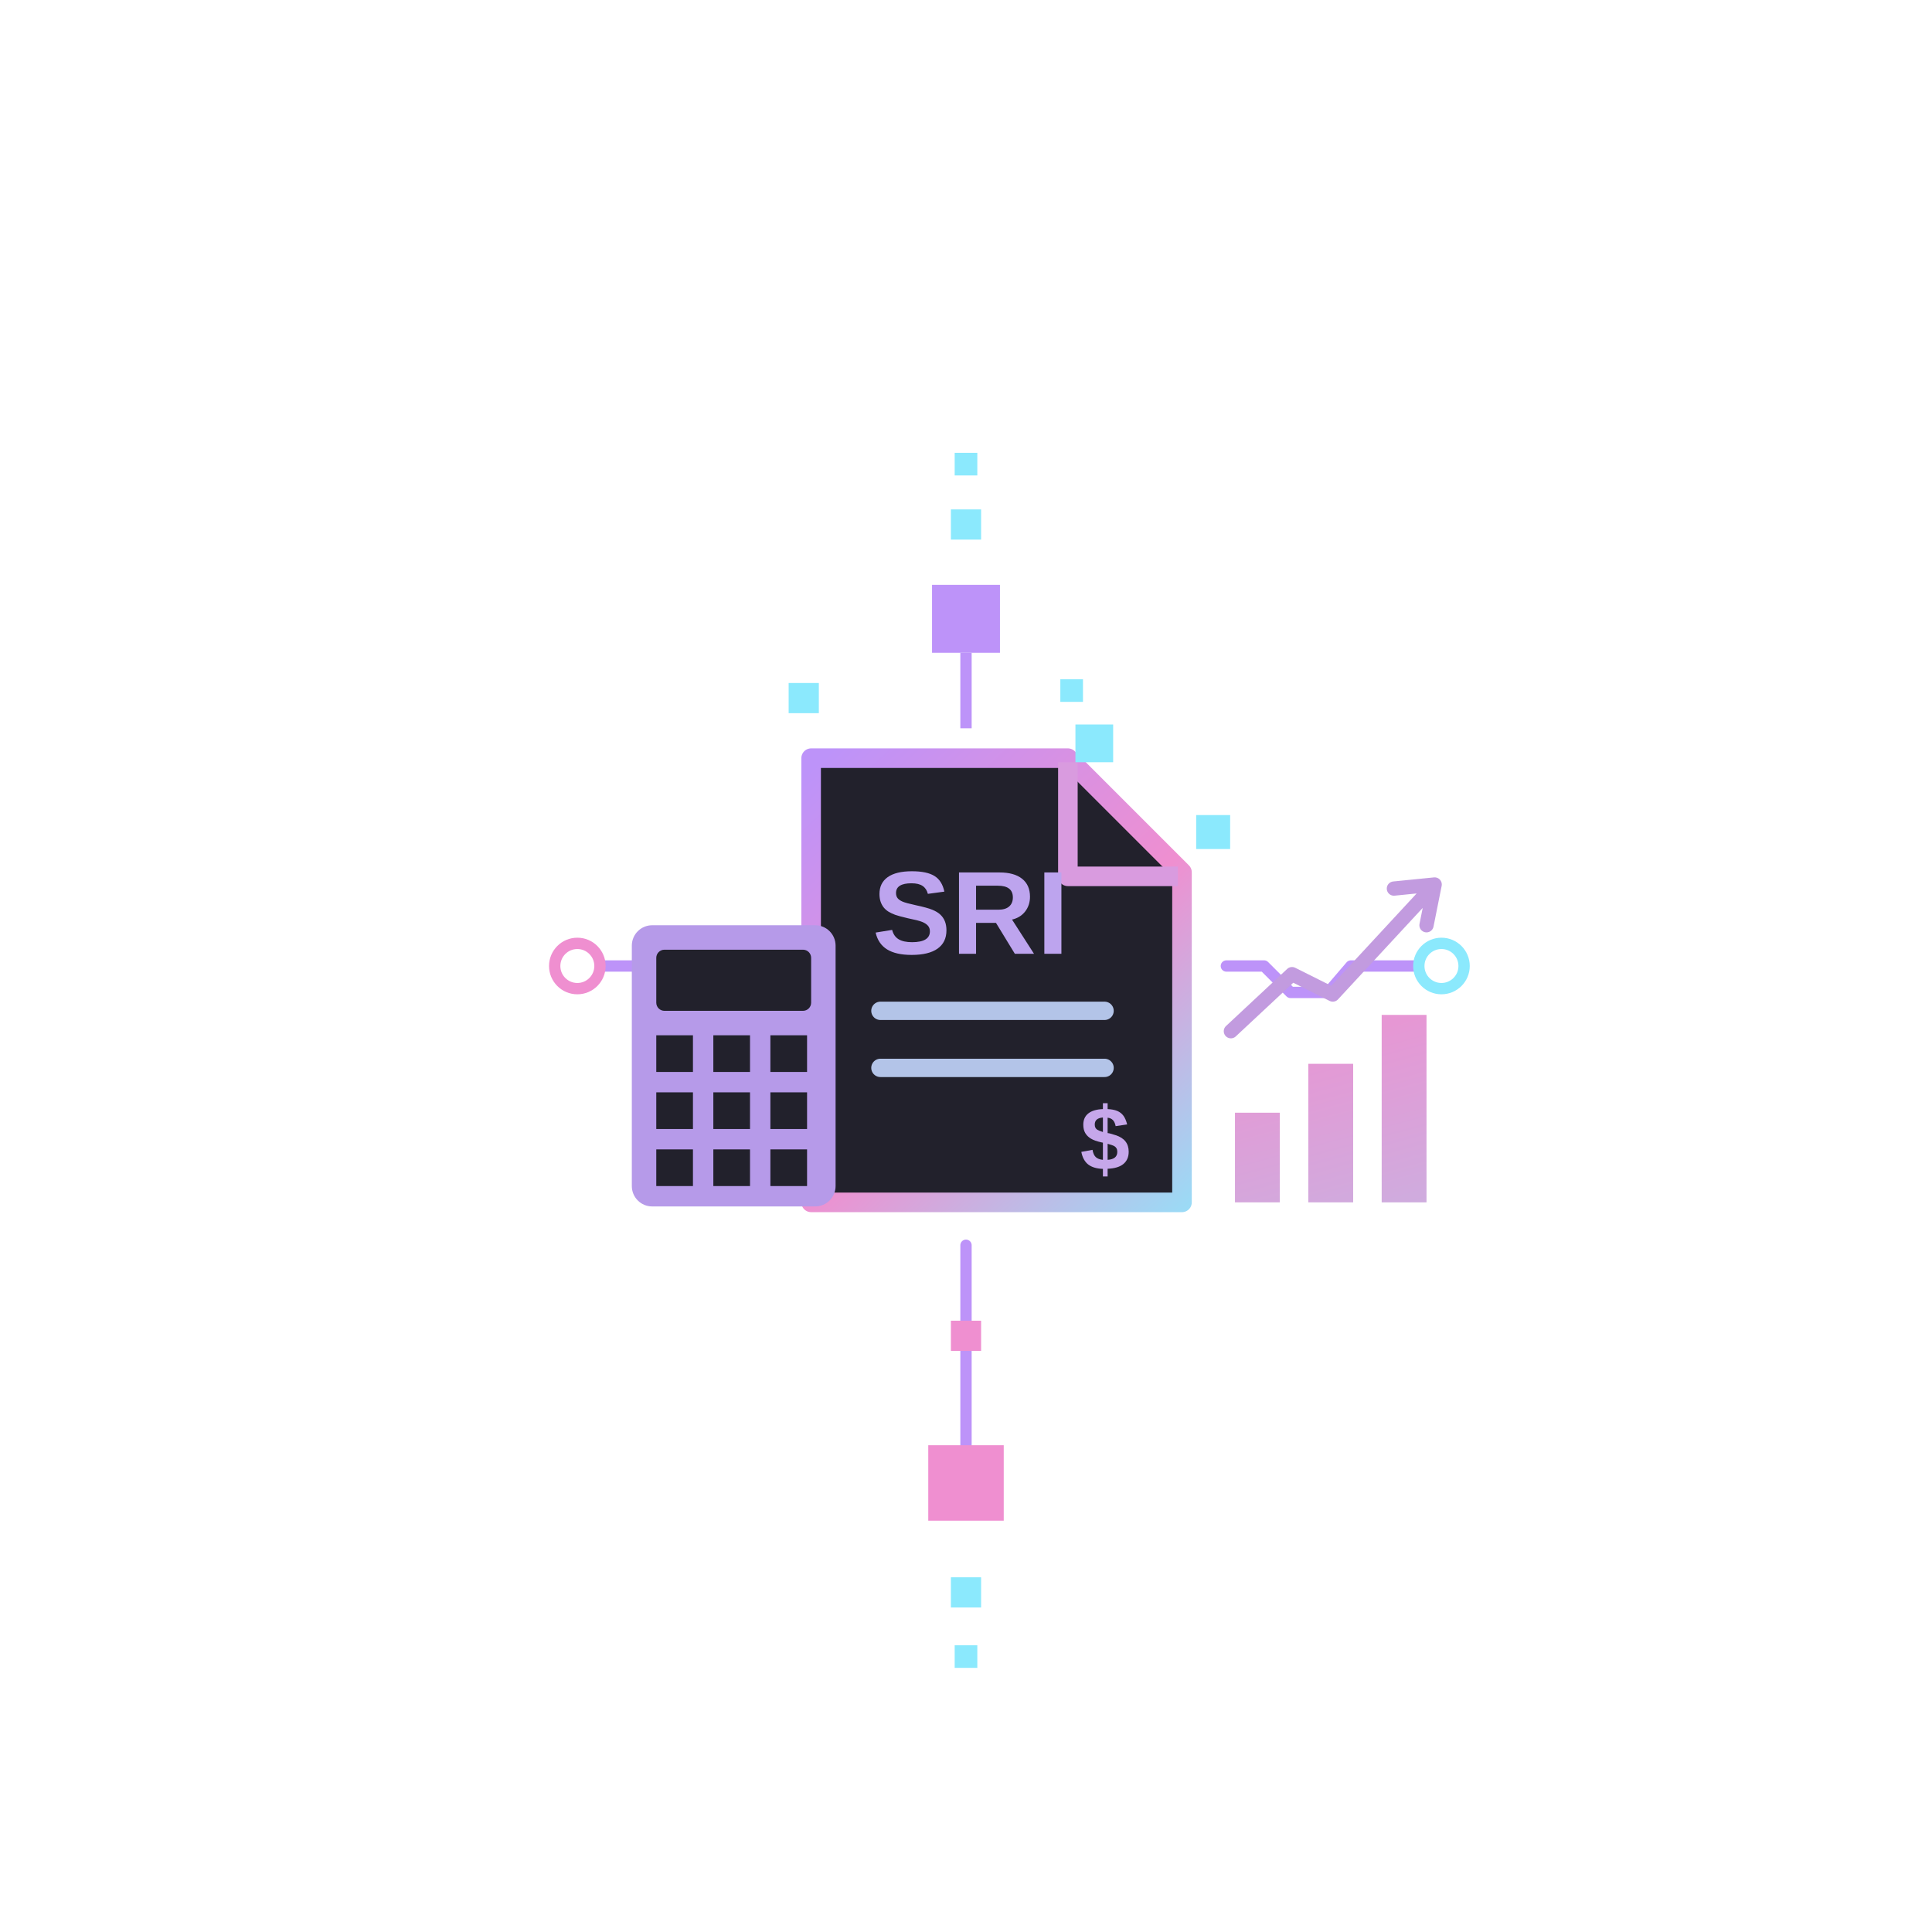
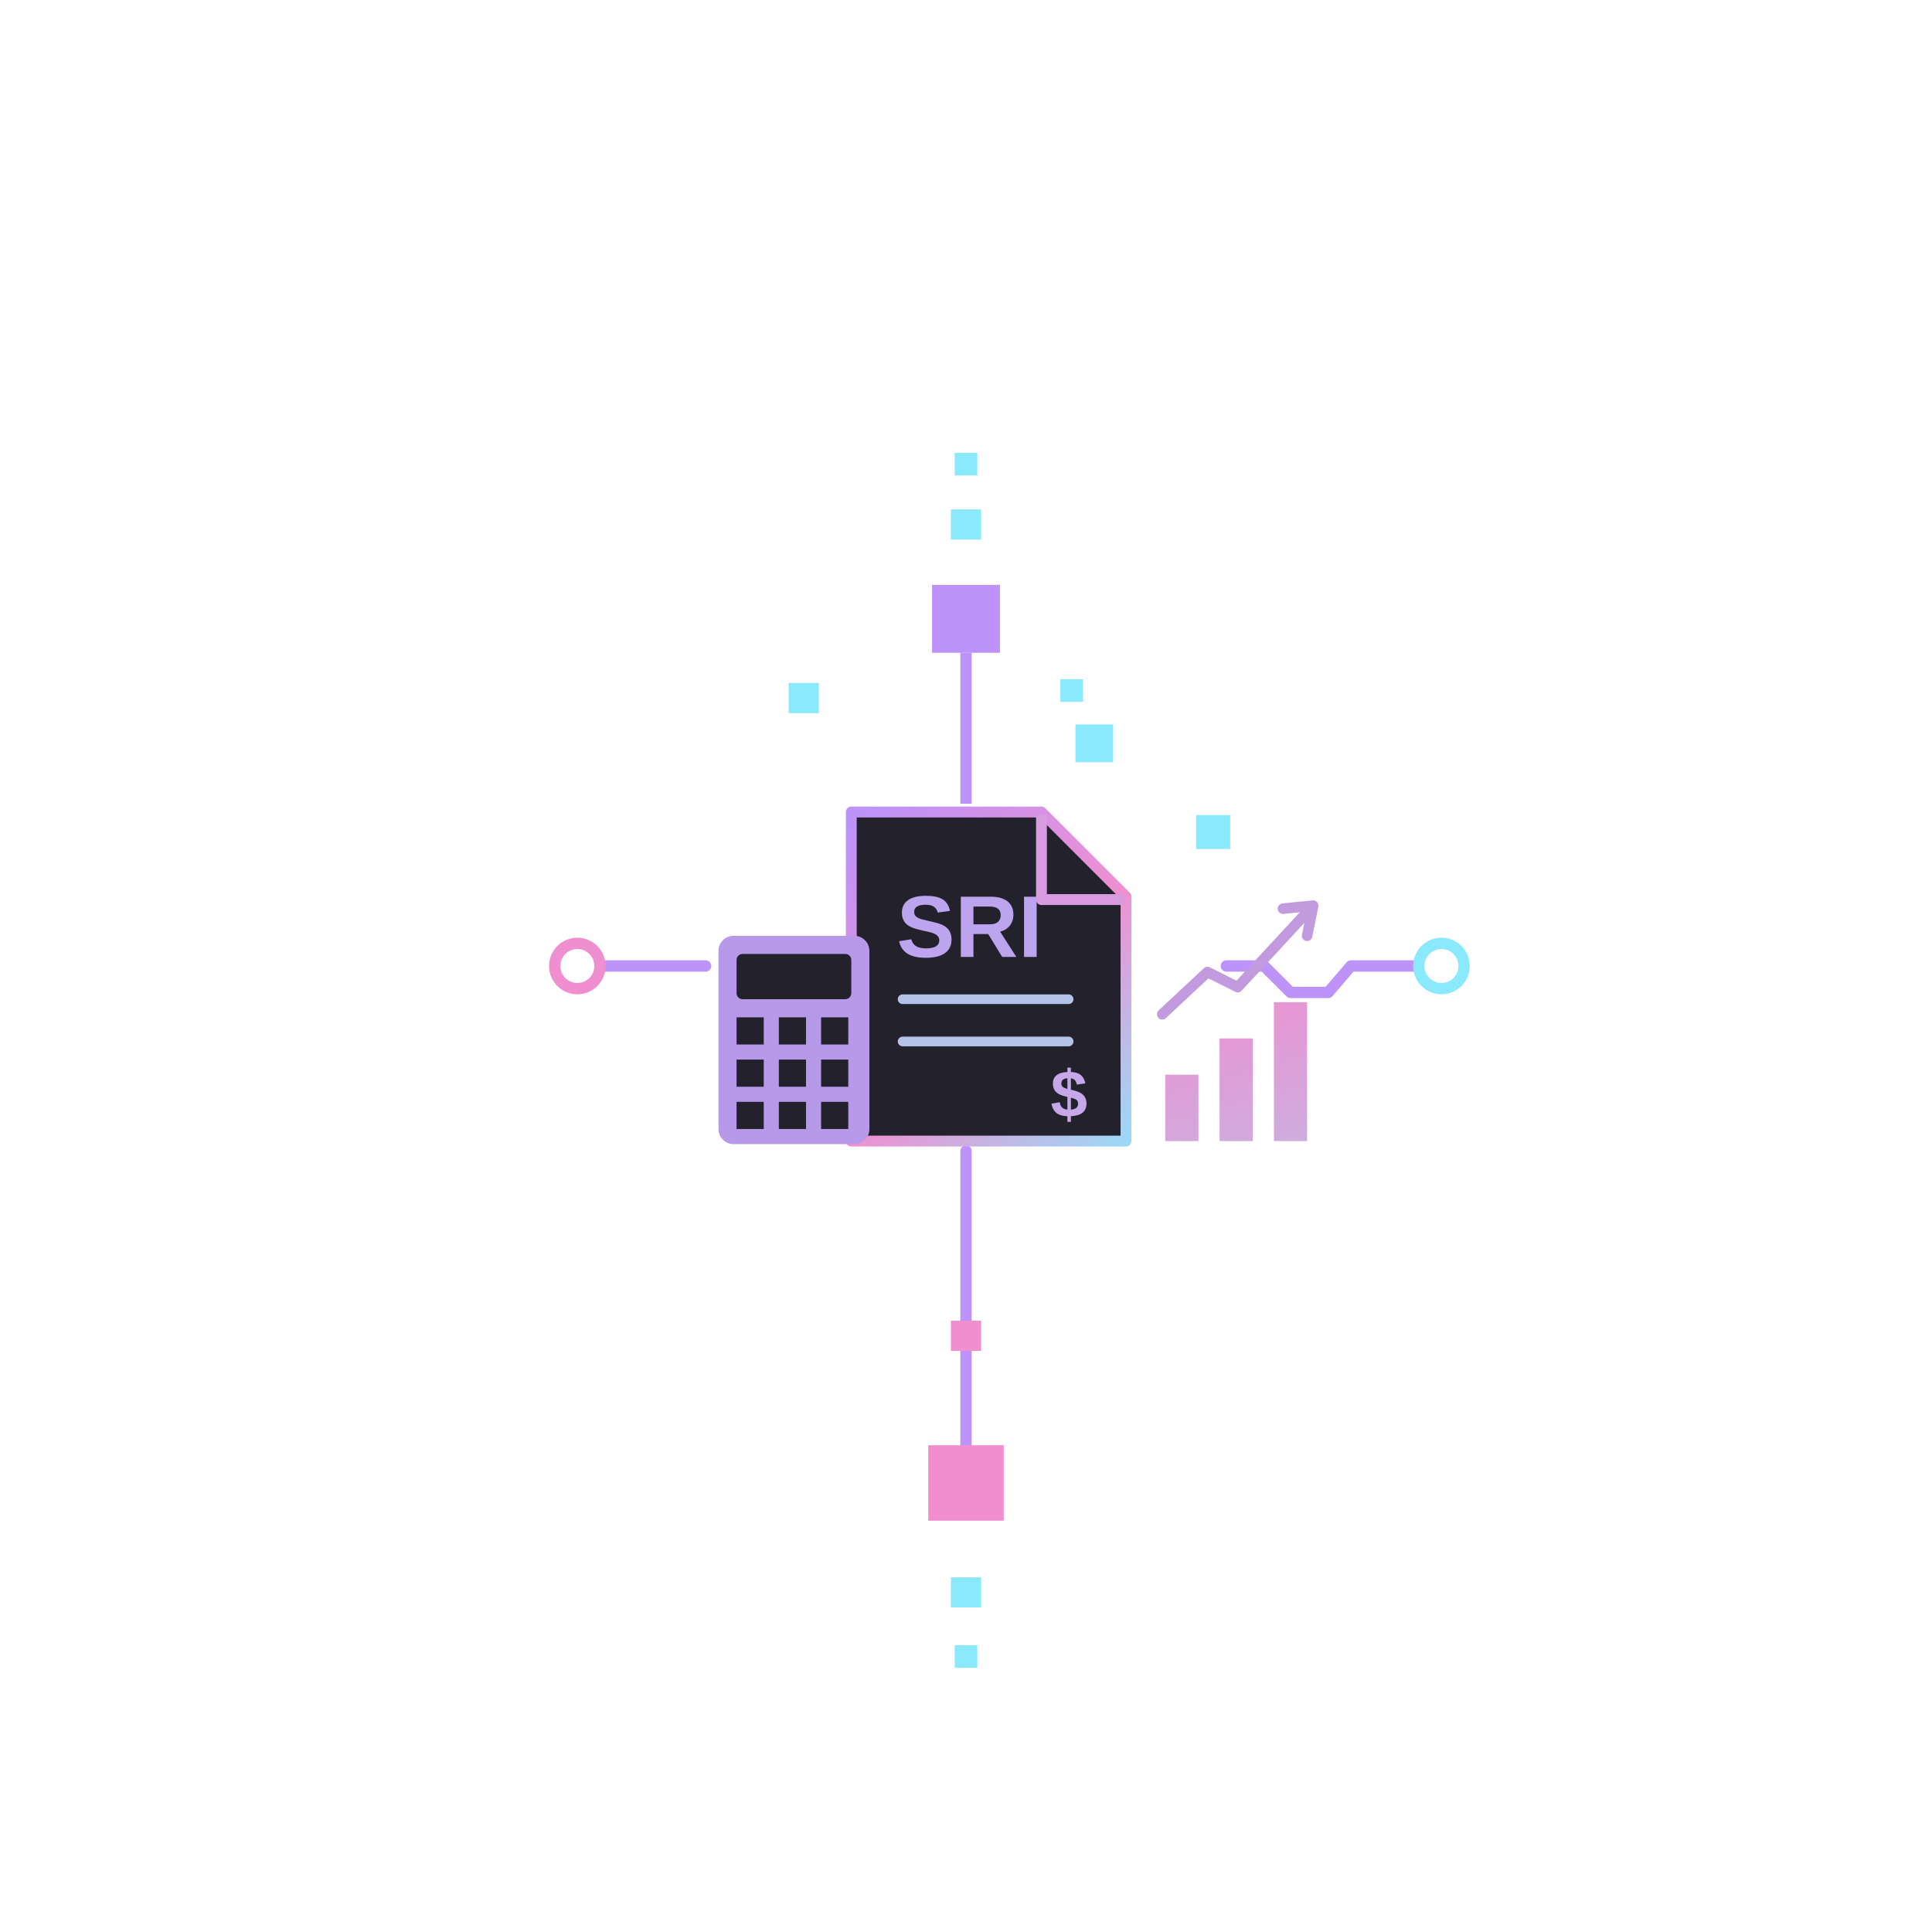
<svg xmlns="http://www.w3.org/2000/svg" viewBox="0 0 512 512" role="img" aria-label="NysaLedger">
  <defs>
    <linearGradient id="left" x1="150" y1="65" x2="230" y2="445" gradientUnits="userSpaceOnUse">
      <stop stop-color="#bd93f9" />
      <stop offset=".5" stop-color="#bd93f9" />
      <stop offset="1" stop-color="#ef8fd0" />
    </linearGradient>
    <linearGradient id="right" x1="300" y1="70" x2="400" y2="440" gradientUnits="userSpaceOnUse">
      <stop stop-color="#bd93f9" />
      <stop offset=".5" stop-color="#ef8fd0" />
      <stop offset="1" stop-color="#8be9fd" />
    </linearGradient>
    <linearGradient id="orb" x1="248" y1="72" x2="265" y2="88" gradientUnits="userSpaceOnUse">
      <stop stop-color="#ef8fd0" />
      <stop offset=".5" stop-color="#bd93f9" />
      <stop offset="1" stop-color="#8be9fd" />
    </linearGradient>
    <linearGradient id="ledger" x1="210" y1="215" x2="315" y2="328" gradientUnits="userSpaceOnUse">
      <stop stop-color="#bd93f9" />
      <stop offset=".5" stop-color="#ef8fd0" />
      <stop offset="1" stop-color="#8be9fd" />
    </linearGradient>
    <radialGradient id="orb-aura">
      <stop stop-color="#bd93f9" stop-opacity=".55" />
      <stop offset="1" stop-color="#bd93f9" stop-opacity="0" />
    </radialGradient>
  </defs>
  <g fill="#8be9fd">
    <path d="M253 120h6v6h-6zM252 135h8v8h-8z" />
  </g>
  <path d="M247 155h18v18h-18z" fill="#bd93f9" />
-   <path d="M256 173v20" stroke="#bd93f9" stroke-width="3" />
+   <path d="M256 173v40" stroke="#bd93f9" stroke-width="3" />
  <g fill="none" stroke="#bd93f9" stroke-width="3" stroke-linecap="round" stroke-linejoin="round">
    <path d="M160 256h27M325 256h10l7 7h10l6-7h17" />
-     <path d="M256 330v53" />
+     <path d="M256 305v78" />
  </g>
  <circle cx="153" cy="256" r="6" fill="none" stroke="#ef8fd0" stroke-width="3" />
  <circle cx="382" cy="256" r="6" fill="none" stroke="#8be9fd" stroke-width="3" />
-   <g transform="translate(-20.48 -20.48) scale(1.08)">
-     <path d="M218 314V205h63l28 28v81Z" fill="#22212c" stroke="url(#ledger)" stroke-width="4.8" stroke-linejoin="round" />
-     <path d="M281 206v28h27" fill="none" stroke="#d99bdf" stroke-width="4.8" stroke-linejoin="round" />
+   <g class="ledger-finance" transform="translate(51.2 51.2) scale(.8)">
+     <path d="M218 314V205h63l28 28v81Z" fill="#22212c" stroke="url(#ledger)" stroke-width="3.6" stroke-linejoin="round" />
+     <path d="M281 206v28h27" fill="none" stroke="#d99bdf" stroke-width="3.6" stroke-linejoin="round" />
    <text x="233" y="253" font-family="Arial,sans-serif" font-weight="700" font-size="29" fill="#bda4ee">SRI</text>
-     <path d="M235 267h55M235 281h55" stroke="#b3c4e8" stroke-width="4.5" stroke-linecap="round" />
+     <path d="M235 267h55M235 281h55" stroke="#b3c4e8" stroke-width="3.2" stroke-linecap="round" />
    <text x="284" y="306" font-family="Arial,sans-serif" font-weight="700" font-size="22" fill="#c6a7ea">$</text>
    <rect x="174" y="246" width="50" height="69" rx="5" fill="#b69ae9" />
    <rect x="180" y="252" width="38" height="15" rx="2" fill="#22212c" />
    <g fill="#22212c">
      <path d="M180 273h9v9h-9zm14 0h9v9h-9zm14 0h9v9h-9zm-28 14h9v9h-9zm14 0h9v9h-9zm14 0h9v9h-9zm-28 14h9v9h-9zm14 0h9v9h-9zm14 0h9v9h-9z" />
    </g>
    <g fill="url(#right)">
      <path d="M322 292h11v22h-11zM340 280h11v34h-11zM358 268h11v46h-11z" />
    </g>
    <path d="m321 272 15-14 10 5 25-27m-10 1 10-1-2 10" fill="none" stroke="#c29bdf" stroke-width="3.5" stroke-linecap="round" stroke-linejoin="round" />
  </g>
  <g fill="#8be9fd">
    <path d="M209 181h8v8h-8zM281 180h6v6h-6zM285 192h10v10h-10zM317 216h9v9h-9z" />
  </g>
  <path d="M252 350h8v8h-8zM246 383h20v20h-20z" fill="#ef8fd0" />
  <path d="M252 418h8v8h-8zM253 436h6v6h-6z" fill="#8be9fd" />
</svg>
